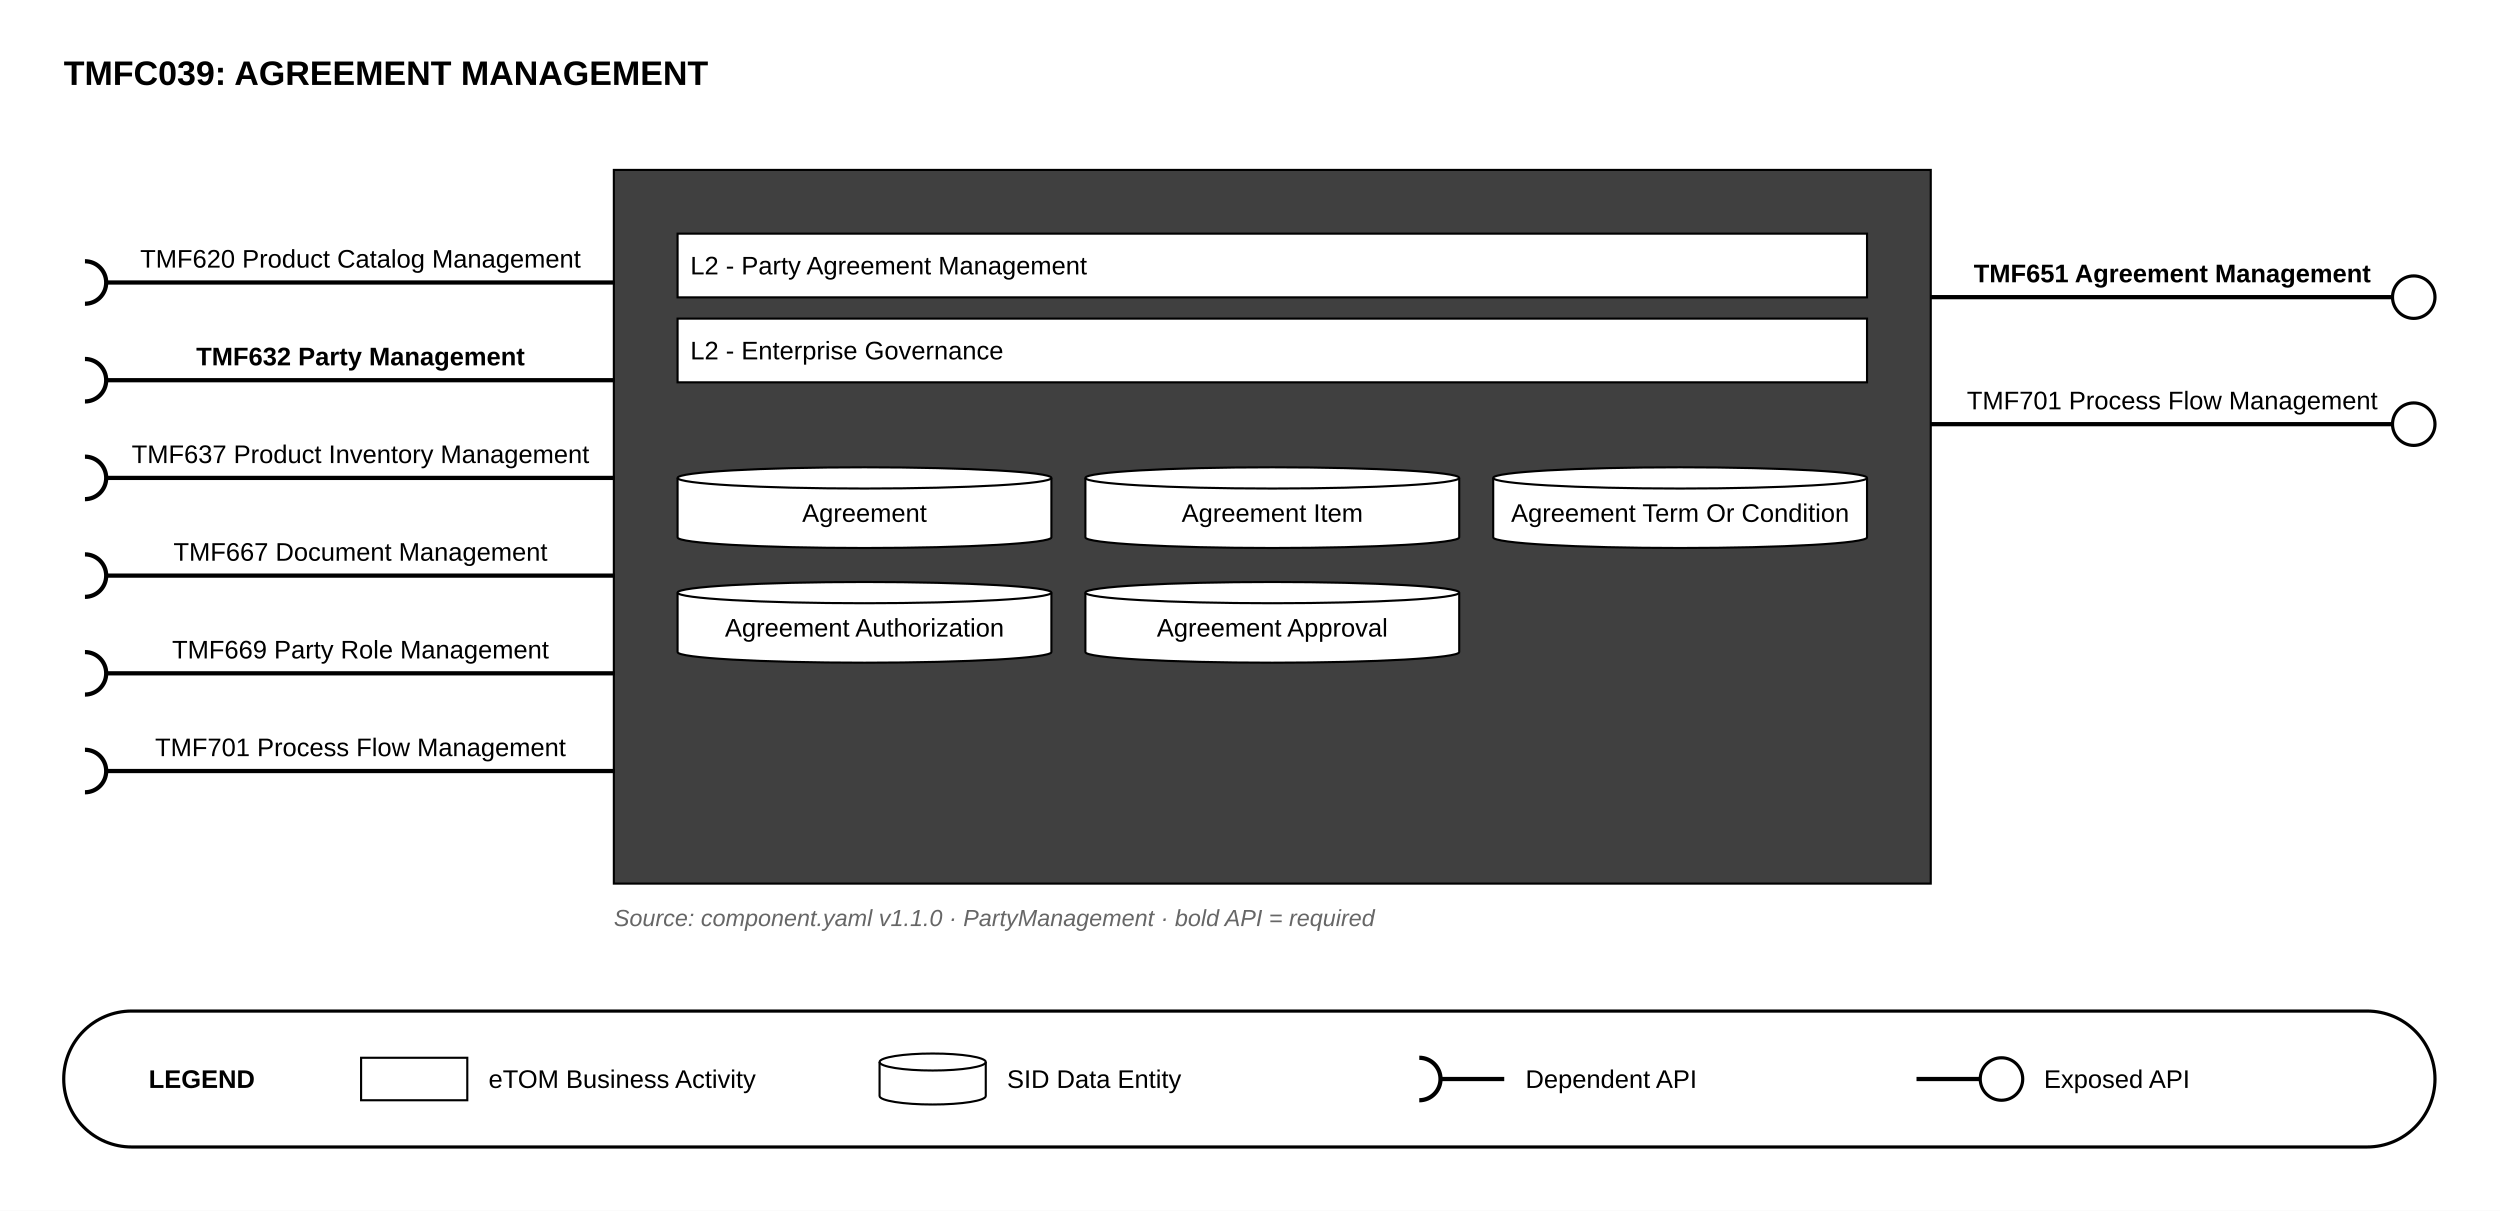
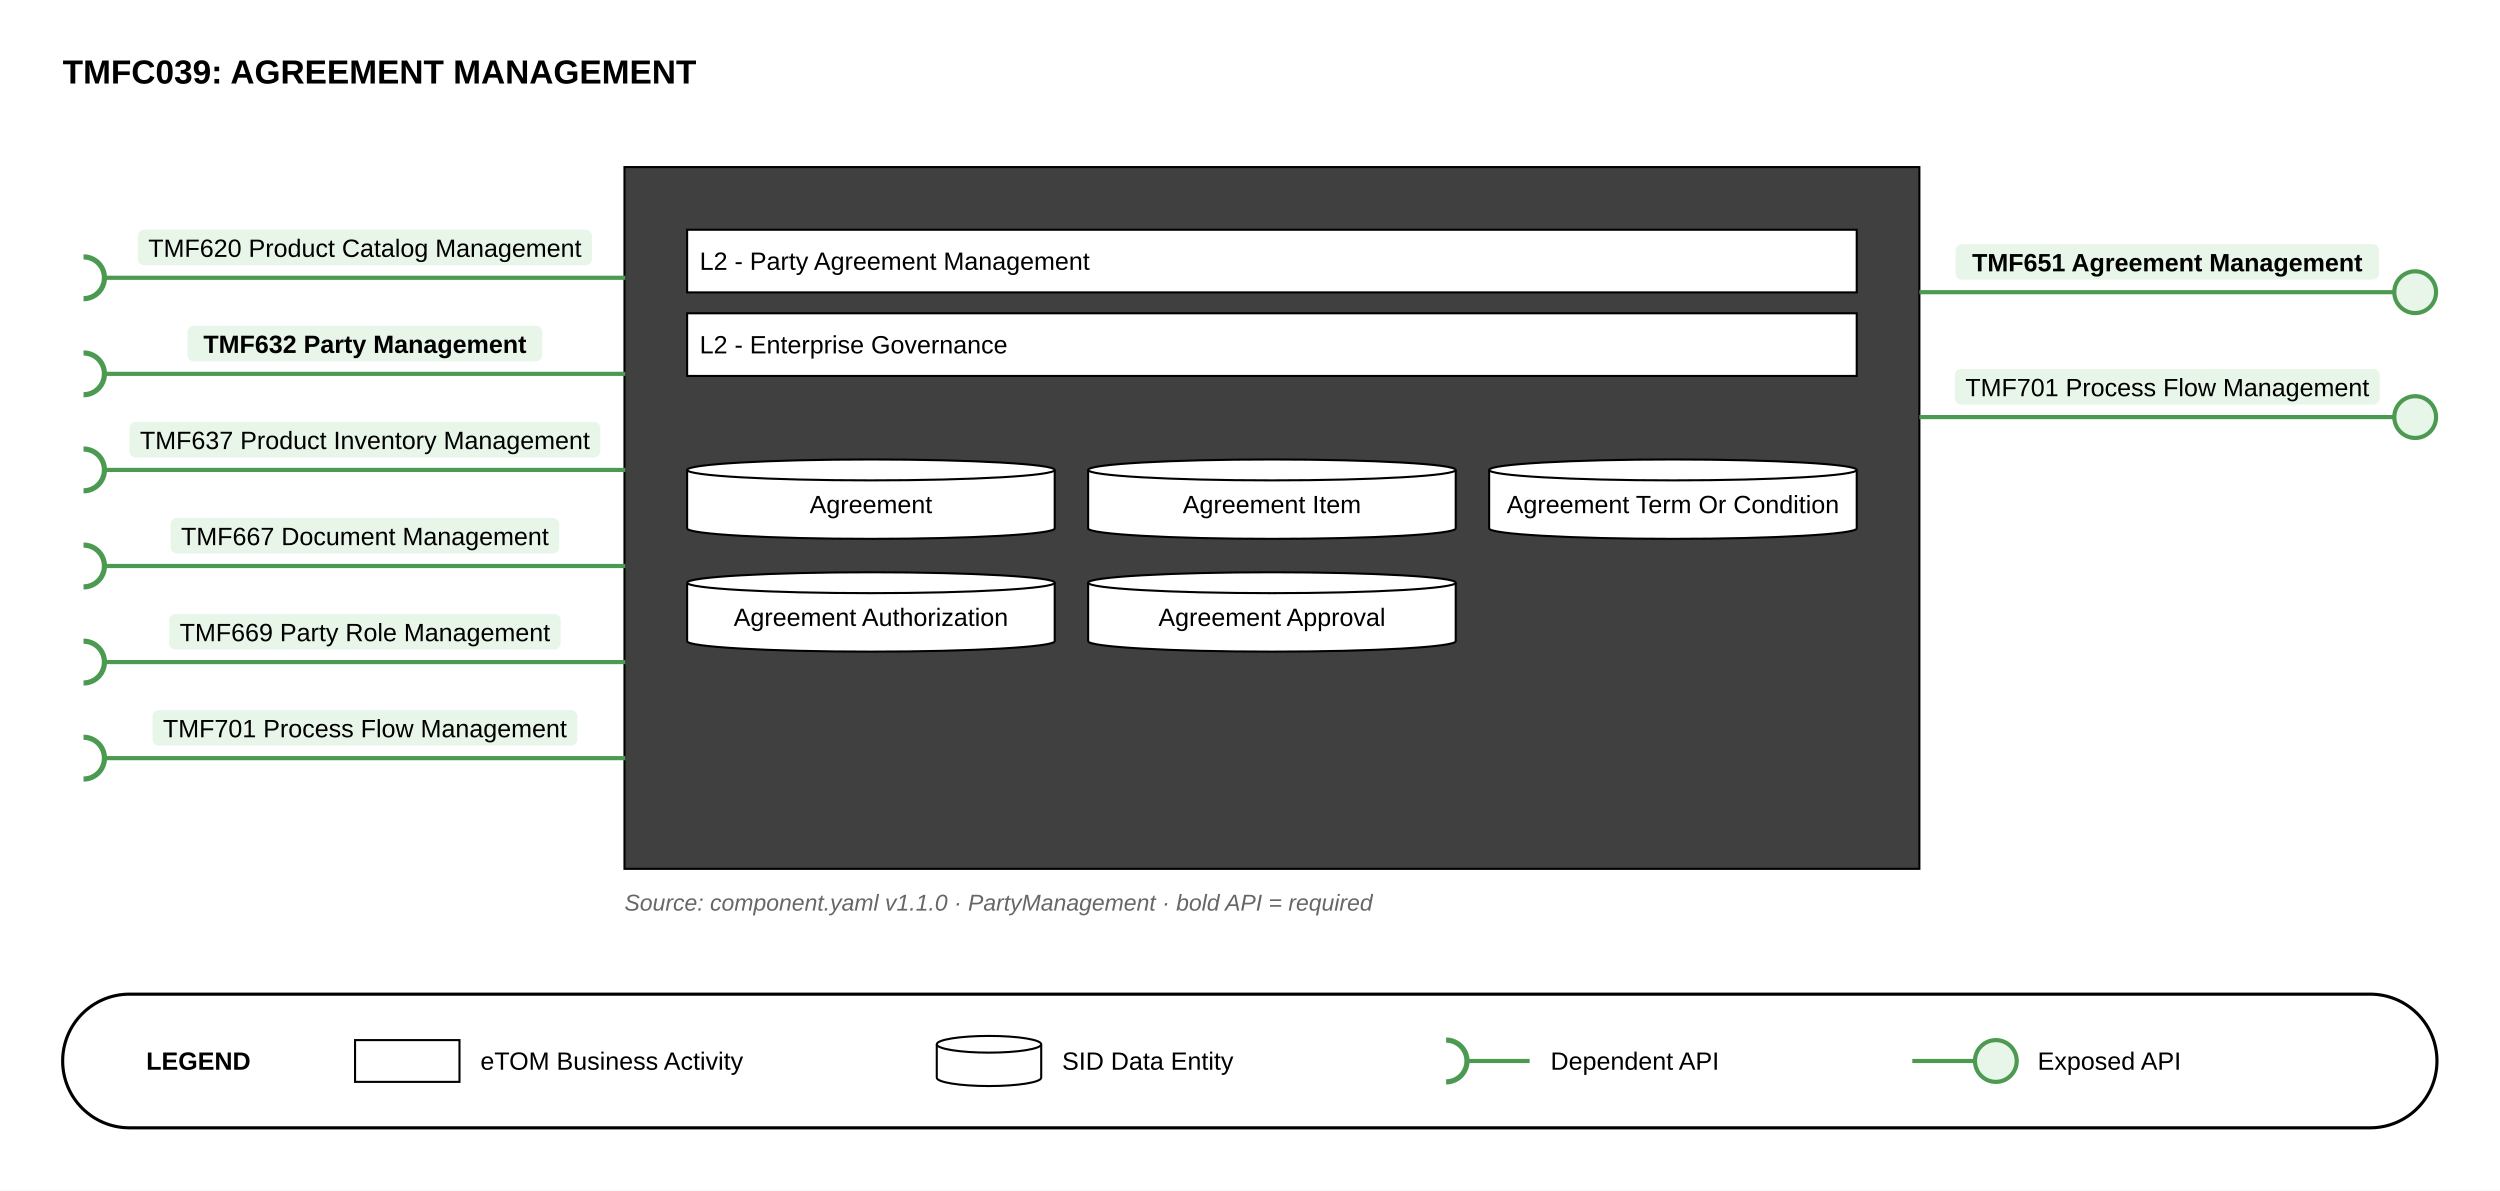
- <svg xmlns="http://www.w3.org/2000/svg" version="1.1" width="1177" height="570" viewBox="0 0 1177 570" font-family="Arial, Helvetica, sans-serif" font-size="12">
+ <svg xmlns="http://www.w3.org/2000/svg" version="1.1" width="1197" height="570" viewBox="0 0 1197 570" font-family="Arial, Helvetica, sans-serif" font-size="12">
  <rect width="100%" height="100%" fill="#ffffff" />
  <text x="30" y="40" font-size="16" font-weight="bold" fill="#000000">TMFC039: AGREEMENT MANAGEMENT</text>
-   <g id="component" transform="translate(289,80)">
+   <g id="component" transform="translate(299,80)">
    <rect width="620" height="336" fill="#404040" stroke="#000000" />
    <g id="etoms">
      <g class="etom" transform="translate(30,30)">
        <rect width="560" height="30" fill="#ffffff" stroke="#000000" />
        <text x="6" y="15" dy="0.35em" fill="#000000">L2 - Party Agreement Management</text>
      </g>
      <g class="etom" transform="translate(30,70)">
        <rect width="560" height="30" fill="#ffffff" stroke="#000000" />
        <text x="6" y="15" dy="0.35em" fill="#000000">L2 - Enterprise Governance</text>
      </g>
    </g>
    <g id="sids">
      <g class="sid" transform="translate(30,140)">
        <path fill="#ffffff" stroke="#000000" d="M0,5 A88,5 0 0 1 176,5 V33 A88,5 0 0 1 0,33 Z" />
        <path fill="none" stroke="#000000" d="M0,5 A88,5 0 0 0 176,5" />
        <text text-anchor="middle" fill="#000000">
          <tspan x="88" y="21.5" dy="0.35em">Agreement</tspan>
        </text>
      </g>
      <g class="sid" transform="translate(222,140)">
        <path fill="#ffffff" stroke="#000000" d="M0,5 A88,5 0 0 1 176,5 V33 A88,5 0 0 1 0,33 Z" />
        <path fill="none" stroke="#000000" d="M0,5 A88,5 0 0 0 176,5" />
        <text text-anchor="middle" fill="#000000">
          <tspan x="88" y="21.5" dy="0.35em">Agreement Item</tspan>
        </text>
      </g>
      <g class="sid" transform="translate(414,140)">
        <path fill="#ffffff" stroke="#000000" d="M0,5 A88,5 0 0 1 176,5 V33 A88,5 0 0 1 0,33 Z" />
        <path fill="none" stroke="#000000" d="M0,5 A88,5 0 0 0 176,5" />
        <text text-anchor="middle" fill="#000000">
          <tspan x="88" y="21.5" dy="0.35em">Agreement Term Or Condition</tspan>
        </text>
      </g>
      <g class="sid" transform="translate(30,194)">
        <path fill="#ffffff" stroke="#000000" d="M0,5 A88,5 0 0 1 176,5 V33 A88,5 0 0 1 0,33 Z" />
        <path fill="none" stroke="#000000" d="M0,5 A88,5 0 0 0 176,5" />
        <text text-anchor="middle" fill="#000000">
          <tspan x="88" y="21.5" dy="0.35em">Agreement Authorization</tspan>
        </text>
      </g>
      <g class="sid" transform="translate(222,194)">
        <path fill="#ffffff" stroke="#000000" d="M0,5 A88,5 0 0 1 176,5 V33 A88,5 0 0 1 0,33 Z" />
        <path fill="none" stroke="#000000" d="M0,5 A88,5 0 0 0 176,5" />
        <text text-anchor="middle" fill="#000000">
          <tspan x="88" y="21.5" dy="0.35em">Agreement Approval</tspan>
        </text>
      </g>
    </g>
  </g>
  <g id="dependent-apis">
-     <g class="dependent-api" data-api="TMF620" transform="translate(30,133)">
-       <path fill="none" stroke="#000000" stroke-width="2" d="M10,-10 A10,10 0 0 1 10,10" />
-       <line x1="20" x2="259.424" y1="0" y2="0" stroke="#000000" stroke-width="2" />
-       <text x="139.712" y="-7" text-anchor="middle" fill="#000000">TMF620 Product Catalog Management</text>
+     <g class="dependent-api" data-api="TMF620" data-function="core" transform="translate(30,133)">
+       <path fill="none" stroke="#4c9a52" stroke-width="2.5" d="M10,-10 A10,10 0 0 1 10,10" />
+       <line x1="20" x2="269.424" y1="0" y2="0" stroke="#4c9a52" stroke-width="2" />
+       <rect x="36.002" y="-23" width="217.42" height="17" rx="3" fill="#e8f5e9" />
+       <text x="144.712" y="-10" text-anchor="middle" fill="#000000">TMF620 Product Catalog Management</text>
    </g>
-     <g class="dependent-api" data-api="TMF632" transform="translate(30,179)">
-       <path fill="none" stroke="#000000" stroke-width="2" d="M10,-10 A10,10 0 0 1 10,10" />
-       <line x1="20" x2="259.424" y1="0" y2="0" stroke="#000000" stroke-width="2" />
-       <text x="139.712" y="-7" text-anchor="middle" fill="#000000" font-weight="bold">TMF632 Party Management</text>
+     <g class="dependent-api" data-api="TMF632" data-function="core" transform="translate(30,179)">
+       <path fill="none" stroke="#4c9a52" stroke-width="2.5" d="M10,-10 A10,10 0 0 1 10,10" />
+       <line x1="20" x2="269.424" y1="0" y2="0" stroke="#4c9a52" stroke-width="2" />
+       <rect x="59.789" y="-23" width="169.845" height="17" rx="3" fill="#e8f5e9" />
+       <text x="144.712" y="-10" text-anchor="middle" fill="#000000" font-weight="bold">TMF632 Party Management</text>
    </g>
-     <g class="dependent-api" data-api="TMF637" transform="translate(30,225)">
-       <path fill="none" stroke="#000000" stroke-width="2" d="M10,-10 A10,10 0 0 1 10,10" />
-       <line x1="20" x2="259.424" y1="0" y2="0" stroke="#000000" stroke-width="2" />
-       <text x="139.712" y="-7" text-anchor="middle" fill="#000000">TMF637 Product Inventory Management</text>
+     <g class="dependent-api" data-api="TMF637" data-function="core" transform="translate(30,225)">
+       <path fill="none" stroke="#4c9a52" stroke-width="2.5" d="M10,-10 A10,10 0 0 1 10,10" />
+       <line x1="20" x2="269.424" y1="0" y2="0" stroke="#4c9a52" stroke-width="2" />
+       <rect x="32" y="-23" width="225.424" height="17" rx="3" fill="#e8f5e9" />
+       <text x="144.712" y="-10" text-anchor="middle" fill="#000000">TMF637 Product Inventory Management</text>
    </g>
-     <g class="dependent-api" data-api="TMF667" transform="translate(30,271)">
-       <path fill="none" stroke="#000000" stroke-width="2" d="M10,-10 A10,10 0 0 1 10,10" />
-       <line x1="20" x2="259.424" y1="0" y2="0" stroke="#000000" stroke-width="2" />
-       <text x="139.712" y="-7" text-anchor="middle" fill="#000000">TMF667 Document Management</text>
+     <g class="dependent-api" data-api="TMF667" data-function="core" transform="translate(30,271)">
+       <path fill="none" stroke="#4c9a52" stroke-width="2.5" d="M10,-10 A10,10 0 0 1 10,10" />
+       <line x1="20" x2="269.424" y1="0" y2="0" stroke="#4c9a52" stroke-width="2" />
+       <rect x="51.68" y="-23" width="186.064" height="17" rx="3" fill="#e8f5e9" />
+       <text x="144.712" y="-10" text-anchor="middle" fill="#000000">TMF667 Document Management</text>
    </g>
-     <g class="dependent-api" data-api="TMF669" transform="translate(30,317)">
-       <path fill="none" stroke="#000000" stroke-width="2" d="M10,-10 A10,10 0 0 1 10,10" />
-       <line x1="20" x2="259.424" y1="0" y2="0" stroke="#000000" stroke-width="2" />
-       <text x="139.712" y="-7" text-anchor="middle" fill="#000000">TMF669 Party Role Management</text>
+     <g class="dependent-api" data-api="TMF669" data-function="core" transform="translate(30,317)">
+       <path fill="none" stroke="#4c9a52" stroke-width="2.5" d="M10,-10 A10,10 0 0 1 10,10" />
+       <line x1="20" x2="269.424" y1="0" y2="0" stroke="#4c9a52" stroke-width="2" />
+       <rect x="51.014" y="-23" width="187.396" height="17" rx="3" fill="#e8f5e9" />
+       <text x="144.712" y="-10" text-anchor="middle" fill="#000000">TMF669 Party Role Management</text>
    </g>
-     <g class="dependent-api" data-api="TMF701" transform="translate(30,363)">
-       <path fill="none" stroke="#000000" stroke-width="2" d="M10,-10 A10,10 0 0 1 10,10" />
-       <line x1="20" x2="259.424" y1="0" y2="0" stroke="#000000" stroke-width="2" />
-       <text x="139.712" y="-7" text-anchor="middle" fill="#000000">TMF701 Process Flow Management</text>
+     <g class="dependent-api" data-api="TMF701" data-function="core" transform="translate(30,363)">
+       <path fill="none" stroke="#4c9a52" stroke-width="2.5" d="M10,-10 A10,10 0 0 1 10,10" />
+       <line x1="20" x2="269.424" y1="0" y2="0" stroke="#4c9a52" stroke-width="2" />
+       <rect x="43.016" y="-23" width="203.392" height="17" rx="3" fill="#e8f5e9" />
+       <text x="144.712" y="-10" text-anchor="middle" fill="#000000">TMF701 Process Flow Management</text>
    </g>
  </g>
  <g id="exposed-apis">
-     <g class="exposed-api" data-api="TMF651" transform="translate(909,139.9)">
-       <line x1="0" x2="217.392" y1="0" y2="0" stroke="#000000" stroke-width="2" />
-       <circle cx="227.392" cy="0" r="10" fill="#ffffff" stroke="#000000" stroke-width="1.5" />
-       <text x="113.696" y="-7" text-anchor="middle" fill="#000000" font-weight="bold">TMF651 Agreement Management</text>
+     <g class="exposed-api" data-api="TMF651" data-function="core" transform="translate(919,139.9)">
+       <line x1="0" x2="227.392" y1="0" y2="0" stroke="#4c9a52" stroke-width="2" />
+       <circle cx="237.392" cy="0" r="10" fill="#e8f5e9" stroke="#4c9a52" stroke-width="2" />
+       <rect x="17.357" y="-23" width="202.677" height="17" rx="3" fill="#e8f5e9" />
+       <text x="118.696" y="-10" text-anchor="middle" fill="#000000" font-weight="bold">TMF651 Agreement Management</text>
    </g>
-     <g class="exposed-api" data-api="TMF701" transform="translate(909,199.7)">
-       <line x1="0" x2="217.392" y1="0" y2="0" stroke="#000000" stroke-width="2" />
-       <circle cx="227.392" cy="0" r="10" fill="#ffffff" stroke="#000000" stroke-width="1.5" />
-       <text x="113.696" y="-7" text-anchor="middle" fill="#000000">TMF701 Process Flow Management</text>
+     <g class="exposed-api" data-api="TMF701" data-function="core" transform="translate(919,199.7)">
+       <line x1="0" x2="227.392" y1="0" y2="0" stroke="#4c9a52" stroke-width="2" />
+       <circle cx="237.392" cy="0" r="10" fill="#e8f5e9" stroke="#4c9a52" stroke-width="2" />
+       <rect x="17" y="-23" width="203.392" height="17" rx="3" fill="#e8f5e9" />
+       <text x="118.696" y="-10" text-anchor="middle" fill="#000000">TMF701 Process Flow Management</text>
    </g>
  </g>
-   <text x="289" y="436" font-style="italic" font-size="11" fill="#666666">Source: component.yaml v1.1.0 · PartyManagement · bold API = required</text>
+   <text x="299" y="436" font-style="italic" font-size="11" fill="#666666">Source: component.yaml v1.1.0 · PartyManagement · bold API = required</text>
  <g id="legend" transform="translate(30,476)">
-     <rect width="1116.392" height="64" rx="32" fill="#ffffff" stroke="#000000" stroke-width="1.5" />
+     <rect width="1136.816" height="64" rx="32" fill="#ffffff" stroke="#000000" stroke-width="1.5" />
    <text x="40" y="32" dy="0.35em" font-weight="bold">LEGEND</text>
    <g transform="translate(140,32)">
      <rect x="0" y="-10" width="50" height="20" fill="#ffffff" stroke="#000000" />
      <text x="60" dy="0.35em" fill="#000000">eTOM Business Activity</text>
    </g>
-     <g transform="translate(384.098,32)">
+     <g transform="translate(418.529,32)">
      <path fill="#ffffff" stroke="#000000" d="M0,-8 A25,4 0 0 1 50,-8 V8 A25,4 0 0 1 0,8 Z" />
      <path fill="none" stroke="#000000" d="M0,-8 A25,4 0 0 0 50,-8" />
      <text x="60" dy="0.35em" fill="#000000">SID Data Entity</text>
    </g>
-     <g transform="translate(628.196,32)">
-       <path fill="none" stroke="#000000" stroke-width="2" d="M10,-10 A10,10 0 0 1 10,10" />
-       <line x1="20" x2="50" stroke="#000000" stroke-width="2" />
+     <g transform="translate(652.394,32)">
+       <path fill="none" stroke="#4c9a52" stroke-width="2.5" d="M10,-10 A10,10 0 0 1 10,10" />
+       <line x1="20" x2="50" stroke="#4c9a52" stroke-width="2" />
      <text x="60" dy="0.35em" fill="#000000">Dependent API</text>
    </g>
-     <g transform="translate(872.294,32)">
-       <line x1="0" x2="30" stroke="#000000" stroke-width="2" />
-       <circle cx="40" r="10" fill="#ffffff" stroke="#000000" stroke-width="1.5" />
+     <g transform="translate(885.611,32)">
+       <line x1="0" x2="30" stroke="#4c9a52" stroke-width="2" />
+       <circle cx="40" r="10" fill="#e8f5e9" stroke="#4c9a52" stroke-width="2" />
      <text x="60" dy="0.35em" fill="#000000">Exposed API</text>
    </g>
  </g>
</svg>
